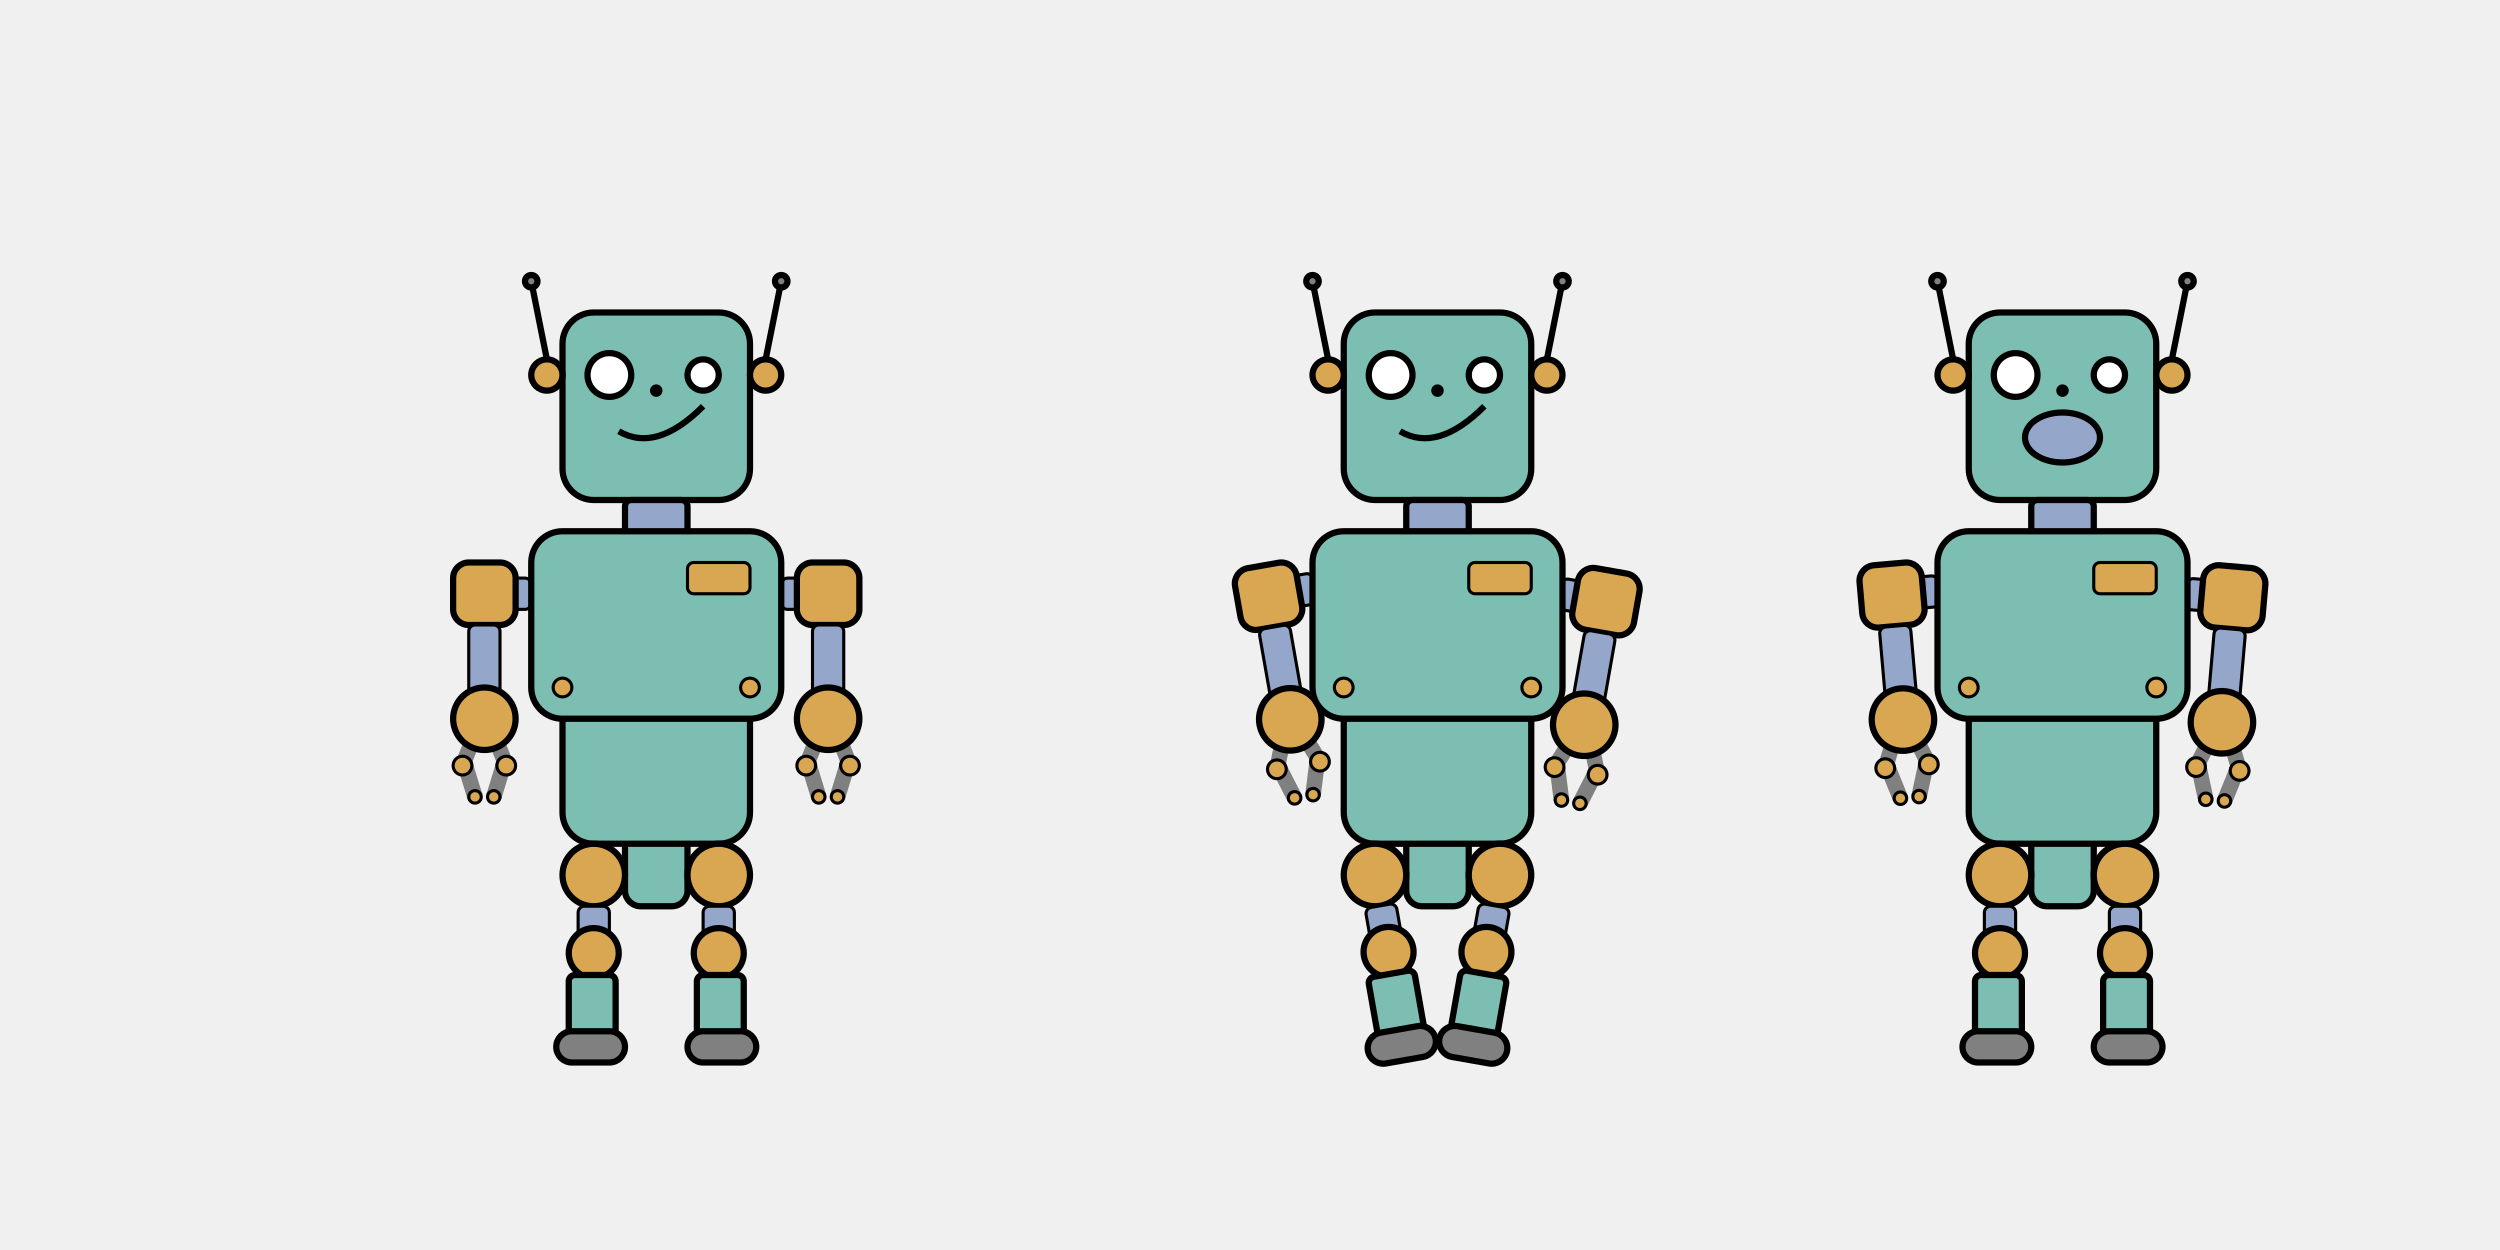
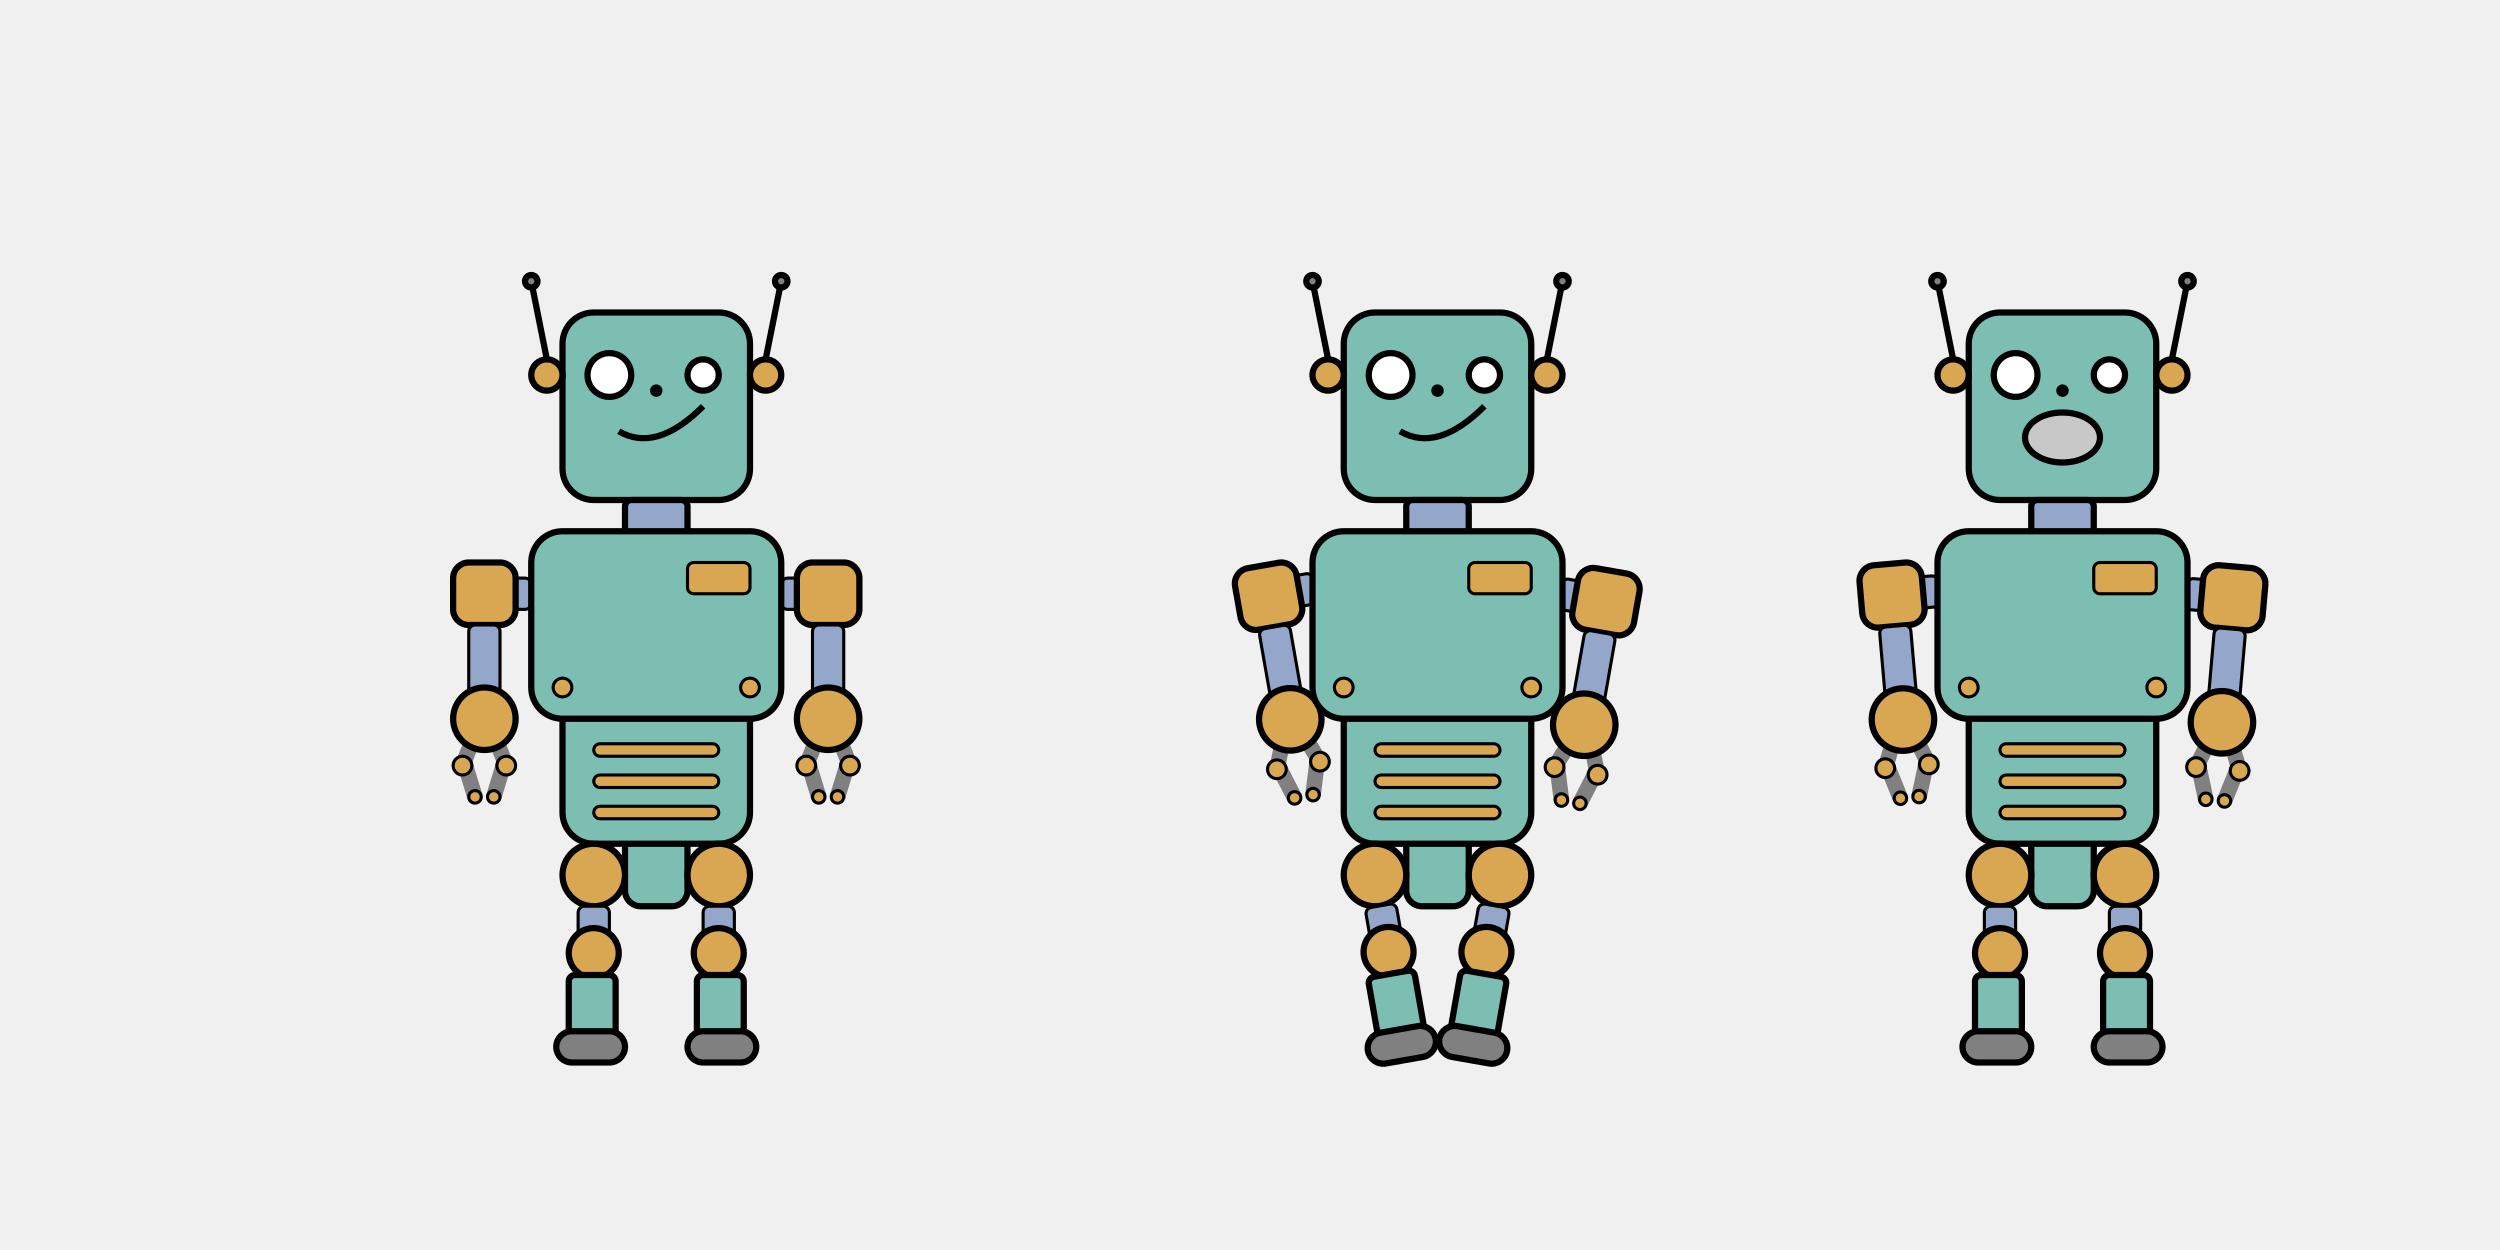
<svg xmlns="http://www.w3.org/2000/svg" width="800" height="400" viewBox="0 0 800 400">
  <g transform="translate(150, 100)">
    <g id="robotHead">
      <animateTransform attributeType="XML" attributeName="transform" type="rotate" values="0,60,40; -6,60,40; 0,60,40" dur="10s" repeatCount="indefinite" />
      <rect x="30" y="0" width="60" height="60" rx="10" ry="10" fill="rgb(124, 190, 178)" stroke="black" stroke-width="2" />
      <circle cx="25" cy="20" r="5" fill="rgb(217, 167, 81)" stroke="black" stroke-width="2" />
      <circle cx="95" cy="20" r="5" fill="rgb(217, 167, 81)" stroke="black" stroke-width="2" />
      <g id="leftEarAntenna">
        <line x1="25" y1="15" x2="20" y2="-10" stroke="black" stroke-width="2" />
        <circle cx="20" cy="-10" r="2" fill="gray" stroke="black" stroke-width="2" />
      </g>
      <g id="rightEarAntenna">
        <line x1="95" y1="15" x2="100" y2="-10" stroke="black" stroke-width="2" />
        <circle cx="100" cy="-10" r="2" fill="gray" stroke="black" stroke-width="2" />
      </g>
      <circle cx="45" cy="20" r="7" fill="white" stroke="black" stroke-width="2">
        <animate attributeName="r" values="7;5;7" dur="0.5s" begin="0s;5s;10s;15s;20s;25s;30s;" />
      </circle>
      <circle cx="75" cy="20" r="5" fill="white" stroke="black" stroke-width="2" />
      <path d="M 48 38 Q 60 45 75 30" fill="none" stroke="black" stroke-width="2" />
      <circle cx="60" cy="25" r="2" fill="black" />
      <rect x="50" y="60" width="20" height="15" rx="2" ry="2" fill="rgb(148, 167, 203)" stroke="black" stroke-width="2" />
    </g>
    <g id="robotCenter" transform="translate(0, 10)">
      <g id="leftArm">
        <rect x="10" y="75" width="10" height="10" rx="2" ry="2" fill="rgb(148, 167, 203)" stroke="black" stroke-width="1" />
        <rect x="-5" y="70" width="20" height="20" rx="5" ry="5" fill="rgb(217, 167, 81)" stroke="black" stroke-width="2" />
        <rect x="0" y="90" width="10" height="30" rx="2" ry="2" fill="rgb(148, 167, 203)" stroke="black" stroke-width="1" />
        <g id="leftHand">
          <line x1="2" y1="125" x2="-2" y2="135" stroke="gray" stroke-width="5">
            <animateTransform attributeType="XML" attributeName="transform" type="rotate" values="4,2,125; -8,2,125; 4,2,125" dur="2s" begin="0s" repeatCount="indefinite" fill="freeze" />
          </line>
          <line x1="-2" y1="132" x2="2" y2="145" stroke="gray" stroke-width="5">
            <animateTransform attributeType="XML" attributeName="transform" type="rotate" values="4,-2,132; -8,-2,132; 4,-2,132" dur="2s" begin="0s" repeatCount="indefinite" fill="freeze" />
            <set attributeName="transform" to="0,8,125" begin="0.5s; 5.5s" dur="4.5s" />
          </line>
          <line x1="8" y1="125" x2="12" y2="135" stroke="gray" stroke-width="5">
            <animateTransform attributeType="XML" attributeName="transform" type="rotate" values="-4,8,125; 8,8,125; -4,8,125" dur="2s" begin="0s" repeatCount="indefinite" fill="freeze" />
          </line>
          <line x1="12" y1="132" x2="8" y2="145" stroke="gray" stroke-width="5">
            <animateTransform attributeType="XML" attributeName="transform" type="rotate" values="-4,12,132; 8,12,132; -4,12,132" dur="2s" begin="0s" repeatCount="indefinite" fill="freeze" />
          </line>
          <circle cx="-2" cy="135" r="3" fill="rgb(217, 167, 81)" stroke="black" stroke-width="1" />
          <circle cx="12" cy="135" r="3" fill="rgb(217, 167, 81)" stroke="black" stroke-width="1" />
          <circle cx="2" cy="145" r="2" fill="rgb(217, 167, 81)" stroke="black" stroke-width="1" />
          <circle cx="8" cy="145" r="2" fill="rgb(217, 167, 81)" stroke="black" stroke-width="1" />
          <circle cx="5" cy="120" r="10" fill="rgb(217, 167, 81)" stroke="black" stroke-width="2" />
        </g>
      </g>
      <g id="rightArm">
        <animateTransform attributeType="XML" attributeName="transform" type="rotate" values="2,100,75; -2,100,75; 2,100,75" dur="8s" repeatCount="indefinite" />
        <rect x="100" y="75" width="10" height="10" rx="2" ry="2" fill="rgb(148, 167, 203)" stroke="black" stroke-width="1" />
        <rect x="105" y="70" width="20" height="20" rx="5" ry="5" fill="rgb(217, 167, 81)" stroke="black" stroke-width="2" />
        <rect x="110" y="90" width="10" height="30" rx="2" ry="2" fill="rgb(148, 167, 203)" stroke="black" stroke-width="1" />
        <g id="rightHand">
          <line x1="112" y1="125" x2="108" y2="135" stroke="gray" stroke-width="5" />
          <line x1="108" y1="132" x2="112" y2="145" stroke="gray" stroke-width="5" />
          <line x1="118" y1="125" x2="122" y2="135" stroke="gray" stroke-width="5" />
          <line x1="122" y1="132" x2="118" y2="145" stroke="gray" stroke-width="5" />
          <circle cx="112" cy="145" r="2" fill="rgb(217, 167, 81)" stroke="black" stroke-width="1" />
          <circle cx="118" cy="145" r="2" fill="rgb(217, 167, 81)" stroke="black" stroke-width="1" />
          <circle cx="108" cy="135" r="3" fill="rgb(217, 167, 81)" stroke="black" stroke-width="1" />
          <circle cx="122" cy="135" r="3" fill="rgb(217, 167, 81)" stroke="black" stroke-width="1" />
          <circle cx="115" cy="120" r="10" fill="rgb(217, 167, 81)" stroke="black" stroke-width="2" />
        </g>
      </g>
      <g id="robotTorso">
        <rect x="50" y="120" width="20" height="60" rx="5" ry="5" fill="rgb(124, 190, 178)" stroke="black" stroke-width="2" />
-         <rect x="30" y="100" width="60" height="60" rx="10" ry="10" fill="rgb(124, 190, 178)" stroke="black" stroke-width="2" />
+         <g id="stomach">
+           <rect x="30" y="100" width="60" height="60" rx="10" ry="10" fill="rgb(124, 190, 178)" stroke="black" stroke-width="2" />
+           <rect x="40" y="128" width="40" height="4" rx="2" ry="2" fill="rgb(217, 167, 81)" stroke="black" stroke-width="1" />
+           <rect x="40" y="138" width="40" height="4" rx="2" ry="2" fill="rgb(217, 167, 81)" stroke="black" stroke-width="1" />
+           <rect x="40" y="148" width="40" height="4" rx="2" ry="2" fill="rgb(217, 167, 81)" stroke="black" stroke-width="1" />
+         </g>
        <g id="chest">
          <rect x="20" y="60" width="80" height="60" rx="10" ry="10" fill="rgb(124, 190, 178)" stroke="black" stroke-width="2" />
          <rect x="70" y="70" width="20" height="10" rx="2" ry="2" fill="rgb(217, 167, 81)" stroke="black" stroke-width="1" />
          <circle cx="30" cy="110" r="3" fill="rgb(217, 167, 81)" stroke="black" stroke-width="1" />
          <circle cx="90" cy="110" r="3" fill="rgb(217, 167, 81)" stroke="black" stroke-width="1" />
        </g>
      </g>
    </g>
    <g id="robotLegs" transform="translate(0, 20)">
      <g id="leftLeg">
        <circle cx="40" cy="160" r="10" fill="rgb(217, 167, 81)" stroke="black" stroke-width="2" />
        <rect x="35" y="170" width="10" height="15" rx="2" ry="2" fill="rgb(148, 167, 203)" stroke="black" stroke-width="1" />
-         <circle cx="40" cy="185" r="8" fill="rgb(217, 167, 81)" stroke="black" stroke-width="2" />
-         <rect x="32" y="192" width="15" height="20" rx="2" ry="2" fill="rgb(124, 190, 178)" stroke="black" stroke-width="2" />
-         <rect x="28" y="210" width="22" height="10" rx="5" ry="5" fill="gray" stroke="black" stroke-width="2" />
+         <g id="leftLowerLeg">
+           <animateTransform attributeType="XML" attributeName="transform" type="translate" values="0,0; 0,-1; 0,0" dur="3s" begin="1s" repeatCount="indefinite" />
+           <circle cx="40" cy="185" r="8" fill="rgb(217, 167, 81)" stroke="black" stroke-width="2" />
+           <rect x="32" y="192" width="15" height="20" rx="2" ry="2" fill="rgb(124, 190, 178)" stroke="black" stroke-width="2" />
+           <rect x="28" y="210" width="22" height="10" rx="5" ry="5" fill="gray" stroke="black" stroke-width="2" />
+         </g>
      </g>
      <g id="rightLeg">
        <circle cx="80" cy="160" r="10" fill="rgb(217, 167, 81)" stroke="black" stroke-width="2" />
        <rect x="75" y="170" width="10" height="15" rx="2" ry="2" fill="rgb(148, 167, 203)" stroke="black" stroke-width="1" />
-         <circle cx="80" cy="185" r="8" fill="rgb(217, 167, 81)" stroke="black" stroke-width="2" />
-         <rect x="73" y="192" width="15" height="20" rx="2" ry="2" fill="rgb(124, 190, 178)" stroke="black" stroke-width="2" />
-         <rect x="70" y="210" width="22" height="10" rx="5" ry="5" fill="gray" stroke="black" stroke-width="2" />
+         <g id="rightLowerLeg">
+           <animateTransform attributeType="XML" attributeName="transform" type="translate" values="0,0; 0,-1; 0,0" dur="3s" repeatCount="indefinite" />
+           <circle cx="80" cy="185" r="8" fill="rgb(217, 167, 81)" stroke="black" stroke-width="2" />
+           <rect x="73" y="192" width="15" height="20" rx="2" ry="2" fill="rgb(124, 190, 178)" stroke="black" stroke-width="2" />
+           <rect x="70" y="210" width="22" height="10" rx="5" ry="5" fill="gray" stroke="black" stroke-width="2" />
+         </g>
      </g>
    </g>
  </g>
  <g transform="translate(400, 100)">
    <g id="robotHead">
      <animateTransform attributeType="XML" attributeName="transform" type="rotate" values="-2,40,160; 2,40,160; -2,40,160" dur="1s" repeatCount="indefinite" />
      <rect x="30" y="0" width="60" height="60" rx="10" ry="10" fill="rgb(124, 190, 178)" stroke="black" stroke-width="2" />
      <circle cx="25" cy="20" r="5" fill="rgb(217, 167, 81)" stroke="black" stroke-width="2" />
      <circle cx="95" cy="20" r="5" fill="rgb(217, 167, 81)" stroke="black" stroke-width="2" />
      <g id="leftEarAntenna">
        <animateTransform attributeType="XML" attributeName="transform" type="rotate" values="-10,25,20; 10,25,20; -10,25,20" dur="1s" repeatCount="indefinite" />
        <line x1="25" y1="15" x2="20" y2="-10" stroke="black" stroke-width="2" />
        <circle cx="20" cy="-10" r="2" fill="gray" stroke="black" stroke-width="2" />
      </g>
      <g id="rightEarAntenna">
        <animateTransform attributeType="XML" attributeName="transform" type="rotate" values="10,95,20; -10,95,20; 10,95,20" dur="1s" repeatCount="indefinite" />
        <line x1="95" y1="15" x2="100" y2="-10" stroke="black" stroke-width="2" />
        <circle cx="100" cy="-10" r="2" fill="gray" stroke="black" stroke-width="2" />
      </g>
      <circle cx="45" cy="20" r="7" fill="white" stroke="black" stroke-width="2" />
      <circle cx="75" cy="20" r="5" fill="white" stroke="black" stroke-width="2" />
      <path d="M 48 38 Q 60 45 75 30" fill="none" stroke="black" stroke-width="2" />
      <circle cx="60" cy="25" r="2" fill="black" />
      <rect x="50" y="60" width="20" height="15" rx="2" ry="2" fill="rgb(148, 167, 203)" stroke="black" stroke-width="2" />
    </g>
    <g id="robotCenter" transform="translate(0, 10)">
      <g id="leftArm" transform="rotate(-10,10,75)">
        <animateTransform attributeType="XML" attributeName="transform" type="rotate" values="-10,10,75; 10,10,75; -10,10,75" dur="1s" repeatCount="indefinite" />
        <rect x="10" y="75" width="10" height="10" rx="2" ry="2" fill="rgb(148, 167, 203)" stroke="black" stroke-width="1" />
        <rect x="-5" y="70" width="20" height="20" rx="5" ry="5" fill="rgb(217, 167, 81)" stroke="black" stroke-width="2" />
        <rect x="0" y="90" width="10" height="30" rx="2" ry="2" fill="rgb(148, 167, 203)" stroke="black" stroke-width="1" />
        <g id="leftHand">
          <line x1="2" y1="125" x2="-2" y2="135" stroke="gray" stroke-width="5" />
          <line x1="-2" y1="132" x2="2" y2="145" stroke="gray" stroke-width="5" />
          <circle cx="-2" cy="135" r="3" fill="rgb(217, 167, 81)" stroke="black" stroke-width="1" />
          <line x1="8" y1="125" x2="12" y2="135" stroke="gray" stroke-width="5" />
          <line x1="12" y1="132" x2="8" y2="145" stroke="gray" stroke-width="5" />
          <circle cx="12" cy="135" r="3" fill="rgb(217, 167, 81)" stroke="black" stroke-width="1" />
          <circle cx="2" cy="145" r="2" fill="rgb(217, 167, 81)" stroke="black" stroke-width="1" />
          <circle cx="8" cy="145" r="2" fill="rgb(217, 167, 81)" stroke="black" stroke-width="1" />
          <circle cx="5" cy="120" r="10" fill="rgb(217, 167, 81)" stroke="black" stroke-width="2" />
        </g>
      </g>
      <g id="rightArm" transform="rotate(10,100,75)">
        <animateTransform attributeType="XML" attributeName="transform" type="rotate" values="10,100,75; -10,100,75; 10,100,75" dur="1s" repeatCount="indefinite" />
        <rect x="100" y="75" width="10" height="10" rx="2" ry="2" fill="rgb(148, 167, 203)" stroke="black" stroke-width="1" />
        <rect x="105" y="70" width="20" height="20" rx="5" ry="5" fill="rgb(217, 167, 81)" stroke="black" stroke-width="2" />
        <rect x="110" y="90" width="10" height="30" rx="2" ry="2" fill="rgb(148, 167, 203)" stroke="black" stroke-width="1" />
        <g id="rightHand">
          <line x1="112" y1="125" x2="108" y2="135" stroke="gray" stroke-width="5" />
          <line x1="108" y1="132" x2="112" y2="145" stroke="gray" stroke-width="5" />
          <circle cx="108" cy="135" r="3" fill="rgb(217, 167, 81)" stroke="black" stroke-width="1" />
          <line x1="118" y1="125" x2="122" y2="135" stroke="gray" stroke-width="5" />
          <line x1="122" y1="132" x2="118" y2="145" stroke="gray" stroke-width="5" />
          <circle cx="122" cy="135" r="3" fill="rgb(217, 167, 81)" stroke="black" stroke-width="1" />
          <circle cx="112" cy="145" r="2" fill="rgb(217, 167, 81)" stroke="black" stroke-width="1" />
          <circle cx="118" cy="145" r="2" fill="rgb(217, 167, 81)" stroke="black" stroke-width="1" />
          <circle cx="115" cy="120" r="10" fill="rgb(217, 167, 81)" stroke="black" stroke-width="2" />
        </g>
      </g>
      <g id="robotTorso">
        <rect x="50" y="120" width="20" height="60" rx="5" ry="5" fill="rgb(124, 190, 178)" stroke="black" stroke-width="2" />
-         <rect x="30" y="100" width="60" height="60" rx="10" ry="10" fill="rgb(124, 190, 178)" stroke="black" stroke-width="2" />
+         <g id="stomach">
+           <rect x="30" y="100" width="60" height="60" rx="10" ry="10" fill="rgb(124, 190, 178)" stroke="black" stroke-width="2" />
+           <rect x="40" y="128" width="40" height="4" rx="2" ry="2" fill="rgb(217, 167, 81)" stroke="black" stroke-width="1" />
+           <rect x="40" y="138" width="40" height="4" rx="2" ry="2" fill="rgb(217, 167, 81)" stroke="black" stroke-width="1" />
+           <rect x="40" y="148" width="40" height="4" rx="2" ry="2" fill="rgb(217, 167, 81)" stroke="black" stroke-width="1" />
+         </g>
        <g id="chest">
          <rect x="20" y="60" width="80" height="60" rx="10" ry="10" fill="rgb(124, 190, 178)" stroke="black" stroke-width="2" />
          <rect x="70" y="70" width="20" height="10" rx="2" ry="2" fill="rgb(217, 167, 81)" stroke="black" stroke-width="1" />
          <circle cx="30" cy="110" r="3" fill="rgb(217, 167, 81)" stroke="black" stroke-width="1" />
          <circle cx="90" cy="110" r="3" fill="rgb(217, 167, 81)" stroke="black" stroke-width="1" />
        </g>
      </g>
      <g id="robotLegs" transform="translate(0, 10)">
        <g id="leftLeg" transform="rotate(-10,40,160)">
          <animateTransform attributeType="XML" attributeName="transform" type="rotate" values="-10,40,160; 10,40,160; -10,40,160" dur="1s" repeatCount="indefinite" />
          <circle cx="40" cy="160" r="10" fill="rgb(217, 167, 81)" stroke="black" stroke-width="2" />
          <rect x="35" y="170" width="10" height="15" rx="2" ry="2" fill="rgb(148, 167, 203)" stroke="black" stroke-width="1" />
-           <circle cx="40" cy="185" r="8" fill="rgb(217, 167, 81)" stroke="black" stroke-width="2" />
-           <rect x="32" y="192" width="15" height="20" rx="2" ry="2" fill="rgb(124, 190, 178)" stroke="black" stroke-width="2" />
-           <rect x="28" y="210" width="22" height="10" rx="5" ry="5" fill="gray" stroke="black" stroke-width="2" />
+           <g id="leftLowerLeg">
+             <circle cx="40" cy="185" r="8" fill="rgb(217, 167, 81)" stroke="black" stroke-width="2" />
+             <rect x="32" y="192" width="15" height="20" rx="2" ry="2" fill="rgb(124, 190, 178)" stroke="black" stroke-width="2" />
+             <rect x="28" y="210" width="22" height="10" rx="5" ry="5" fill="gray" stroke="black" stroke-width="2" />
+           </g>
        </g>
        <g id="rightLeg" transform="rotate(10,80,160)">
          <animateTransform attributeType="XML" attributeName="transform" type="rotate" values="10,80,160; -10,80,160; 10,80,160" dur="1s" repeatCount="indefinite" />
          <circle cx="80" cy="160" r="10" fill="rgb(217, 167, 81)" stroke="black" stroke-width="2" />
          <rect x="75" y="170" width="10" height="15" rx="2" ry="2" fill="rgb(148, 167, 203)" stroke="black" stroke-width="1" />
-           <circle cx="80" cy="185" r="8" fill="rgb(217, 167, 81)" stroke="black" stroke-width="2" />
-           <rect x="73" y="192" width="15" height="20" rx="2" ry="2" fill="rgb(124, 190, 178)" stroke="black" stroke-width="2" />
-           <rect x="70" y="210" width="22" height="10" rx="5" ry="5" fill="gray" stroke="black" stroke-width="2" />
+           <g id="rightLowerLeg">
+             <circle cx="80" cy="185" r="8" fill="rgb(217, 167, 81)" stroke="black" stroke-width="2" />
+             <rect x="73" y="192" width="15" height="20" rx="2" ry="2" fill="rgb(124, 190, 178)" stroke="black" stroke-width="2" />
+             <rect x="70" y="210" width="22" height="10" rx="5" ry="5" fill="gray" stroke="black" stroke-width="2" />
+           </g>
        </g>
      </g>
    </g>
  </g>
  <g transform="translate(600, 100)">
    <g id="robotHead">
      <animateTransform attributeType="XML" attributeName="transform" type="rotate" values="-1,40,160; 1,40,160; -1,40,160" dur="2s" repeatCount="indefinite" />
      <rect x="30" y="0" width="60" height="60" rx="10" ry="10" fill="rgb(124, 190, 178)" stroke="black" stroke-width="2" />
      <circle cx="25" cy="20" r="5" fill="rgb(217, 167, 81)" stroke="black" stroke-width="2" />
      <circle cx="95" cy="20" r="5" fill="rgb(217, 167, 81)" stroke="black" stroke-width="2" />
      <g id="leftEarAntenna">
        <animateTransform attributeType="XML" attributeName="transform" type="rotate" values="-5,25,20; 5,25,20; -5,25,20" dur="2s" repeatCount="indefinite" />
        <line x1="25" y1="15" x2="20" y2="-10" stroke="black" stroke-width="2" />
        <circle cx="20" cy="-10" r="2" fill="gray" stroke="black" stroke-width="2" />
      </g>
      <g id="rightEarAntenna">
        <animateTransform attributeType="XML" attributeName="transform" type="rotate" values="5,95,20; -5,95,20; 5,95,20" dur="2s" repeatCount="indefinite" />
        <line x1="95" y1="15" x2="100" y2="-10" stroke="black" stroke-width="2" />
        <circle cx="100" cy="-10" r="2" fill="gray" stroke="black" stroke-width="2" />
      </g>
      <circle cx="45" cy="20" r="7" fill="white" stroke="black" stroke-width="2" />
      <circle cx="75" cy="20" r="5" fill="white" stroke="black" stroke-width="2" />
-       <ellipse id="robotMouth" cx="60" cy="40" rx="12" ry="8" fill="rgb(148, 167, 203)" stroke="black" stroke-width="2">
+       <ellipse id="robotMouth" cx="60" cy="40" rx="12" ry="8" fill="rgb(200, 200, 200)" stroke="black" stroke-width="2">
        <animate attributeName="ry" dur="0.5s" repeatCount="indefinite" values="5;8;5" />
      </ellipse>
      <circle cx="60" cy="25" r="2" fill="black" />
      <rect x="50" y="60" width="20" height="15" rx="2" ry="2" fill="rgb(148, 167, 203)" stroke="black" stroke-width="2" />
    </g>
    <g id="robotCenter" transform="translate(0, 10)">
      <g id="leftArm" transform="rotate(-5,10,75)">
        <animateTransform attributeType="XML" attributeName="transform" type="rotate" values="-3,10,75; 3,10,75; -3,10,75" dur="2s" repeatCount="indefinite" />
        <rect x="10" y="75" width="10" height="10" rx="2" ry="2" fill="rgb(148, 167, 203)" stroke="black" stroke-width="1" />
        <rect x="-5" y="70" width="20" height="20" rx="5" ry="5" fill="rgb(217, 167, 81)" stroke="black" stroke-width="2" />
        <rect x="0" y="90" width="10" height="30" rx="2" ry="2" fill="rgb(148, 167, 203)" stroke="black" stroke-width="1" />
        <g id="leftHand">
          <line x1="2" y1="125" x2="-2" y2="135" stroke="gray" stroke-width="5" />
          <line x1="-2" y1="132" x2="2" y2="145" stroke="gray" stroke-width="5" />
          <circle cx="-2" cy="135" r="3" fill="rgb(217, 167, 81)" stroke="black" stroke-width="1" />
          <line x1="8" y1="125" x2="12" y2="135" stroke="gray" stroke-width="5" />
          <line x1="12" y1="132" x2="8" y2="145" stroke="gray" stroke-width="5" />
          <circle cx="12" cy="135" r="3" fill="rgb(217, 167, 81)" stroke="black" stroke-width="1" />
          <circle cx="5" cy="120" r="10" fill="rgb(217, 167, 81)" stroke="black" stroke-width="2" />
          <circle cx="2" cy="145" r="2" fill="rgb(217, 167, 81)" stroke="black" stroke-width="1" />
          <circle cx="8" cy="145" r="2" fill="rgb(217, 167, 81)" stroke="black" stroke-width="1" />
        </g>
      </g>
      <g id="rightArm" transform="rotate(5,100,75)">
        <animateTransform attributeType="XML" attributeName="transform" type="rotate" values="3,100,75; -3,100,75; 3,100,75" dur="2s" repeatCount="indefinite" />
        <rect x="100" y="75" width="10" height="10" rx="2" ry="2" fill="rgb(148, 167, 203)" stroke="black" stroke-width="1" />
        <rect x="105" y="70" width="20" height="20" rx="5" ry="5" fill="rgb(217, 167, 81)" stroke="black" stroke-width="2" />
        <rect x="110" y="90" width="10" height="30" rx="2" ry="2" fill="rgb(148, 167, 203)" stroke="black" stroke-width="1" />
        <g id="rightHand">
          <line x1="112" y1="125" x2="108" y2="135" stroke="gray" stroke-width="5" />
          <line x1="108" y1="132" x2="112" y2="145" stroke="gray" stroke-width="5" />
          <circle cx="108" cy="135" r="3" fill="rgb(217, 167, 81)" stroke="black" stroke-width="1" />
          <line x1="118" y1="125" x2="122" y2="135" stroke="gray" stroke-width="5" />
          <line x1="122" y1="132" x2="118" y2="145" stroke="gray" stroke-width="5" />
          <circle cx="122" cy="135" r="3" fill="rgb(217, 167, 81)" stroke="black" stroke-width="1" />
          <circle cx="112" cy="145" r="2" fill="rgb(217, 167, 81)" stroke="black" stroke-width="1" />
          <circle cx="118" cy="145" r="2" fill="rgb(217, 167, 81)" stroke="black" stroke-width="1" />
          <circle cx="115" cy="120" r="10" fill="rgb(217, 167, 81)" stroke="black" stroke-width="2" />
        </g>
      </g>
      <g id="robotTorso">
        <rect x="50" y="120" width="20" height="60" rx="5" ry="5" fill="rgb(124, 190, 178)" stroke="black" stroke-width="2" />
-         <rect x="30" y="100" width="60" height="60" rx="10" ry="10" fill="rgb(124, 190, 178)" stroke="black" stroke-width="2" />
+         <g id="stomach">
+           <rect x="30" y="100" width="60" height="60" rx="10" ry="10" fill="rgb(124, 190, 178)" stroke="black" stroke-width="2" />
+           <rect x="40" y="128" width="40" height="4" rx="2" ry="2" fill="rgb(217, 167, 81)" stroke="black" stroke-width="1" />
+           <rect x="40" y="138" width="40" height="4" rx="2" ry="2" fill="rgb(217, 167, 81)" stroke="black" stroke-width="1" />
+           <rect x="40" y="148" width="40" height="4" rx="2" ry="2" fill="rgb(217, 167, 81)" stroke="black" stroke-width="1" />
+         </g>
        <g id="chest">
          <animateTransform attributeType="XML" attributeName="transform" type="translate" values="0,0; 0,-1; 0,0" dur="1s" repeatCount="indefinite" />
          <rect x="20" y="60" width="80" height="60" rx="10" ry="10" fill="rgb(124, 190, 178)" stroke="black" stroke-width="2" />
          <rect x="70" y="70" width="20" height="10" rx="2" ry="2" fill="rgb(217, 167, 81)" stroke="black" stroke-width="1" />
          <circle cx="30" cy="110" r="3" fill="rgb(217, 167, 81)" stroke="black" stroke-width="1" />
          <circle cx="90" cy="110" r="3" fill="rgb(217, 167, 81)" stroke="black" stroke-width="1" />
        </g>
      </g>
      <g id="robotLegs" transform="translate(0, 10)">
        <g id="leftLeg">
          <circle cx="40" cy="160" r="10" fill="rgb(217, 167, 81)" stroke="black" stroke-width="2" />
          <rect x="35" y="170" width="10" height="15" rx="2" ry="2" fill="rgb(148, 167, 203)" stroke="black" stroke-width="1" />
-           <circle cx="40" cy="185" r="8" fill="rgb(217, 167, 81)" stroke="black" stroke-width="2" />
-           <rect x="32" y="192" width="15" height="20" rx="2" ry="2" fill="rgb(124, 190, 178)" stroke="black" stroke-width="2" />
-           <rect x="28" y="210" width="22" height="10" rx="5" ry="5" fill="gray" stroke="black" stroke-width="2" />
+           <g id="leftLowerLeg">
+             <circle cx="40" cy="185" r="8" fill="rgb(217, 167, 81)" stroke="black" stroke-width="2" />
+             <rect x="32" y="192" width="15" height="20" rx="2" ry="2" fill="rgb(124, 190, 178)" stroke="black" stroke-width="2" />
+             <rect x="28" y="210" width="22" height="10" rx="5" ry="5" fill="gray" stroke="black" stroke-width="2" />
+           </g>
        </g>
        <g id="rightLeg">
          <circle cx="80" cy="160" r="10" fill="rgb(217, 167, 81)" stroke="black" stroke-width="2" />
          <rect x="75" y="170" width="10" height="15" rx="2" ry="2" fill="rgb(148, 167, 203)" stroke="black" stroke-width="1" />
-           <circle cx="80" cy="185" r="8" fill="rgb(217, 167, 81)" stroke="black" stroke-width="2" />
-           <rect x="73" y="192" width="15" height="20" rx="2" ry="2" fill="rgb(124, 190, 178)" stroke="black" stroke-width="2" />
-           <rect x="70" y="210" width="22" height="10" rx="5" ry="5" fill="gray" stroke="black" stroke-width="2" />
+           <g id="rightLowerLeg">
+             <animateTransform attributeType="XML" attributeName="transform" type="translate" values="0,0; 0,-2; 0,0" dur="1s" repeatCount="indefinite" />
+             <circle cx="80" cy="185" r="8" fill="rgb(217, 167, 81)" stroke="black" stroke-width="2" />
+             <rect x="73" y="192" width="15" height="20" rx="2" ry="2" fill="rgb(124, 190, 178)" stroke="black" stroke-width="2" />
+             <rect x="70" y="210" width="22" height="10" rx="5" ry="5" fill="gray" stroke="black" stroke-width="2" />
+           </g>
        </g>
      </g>
    </g>
  </g>
</svg>
